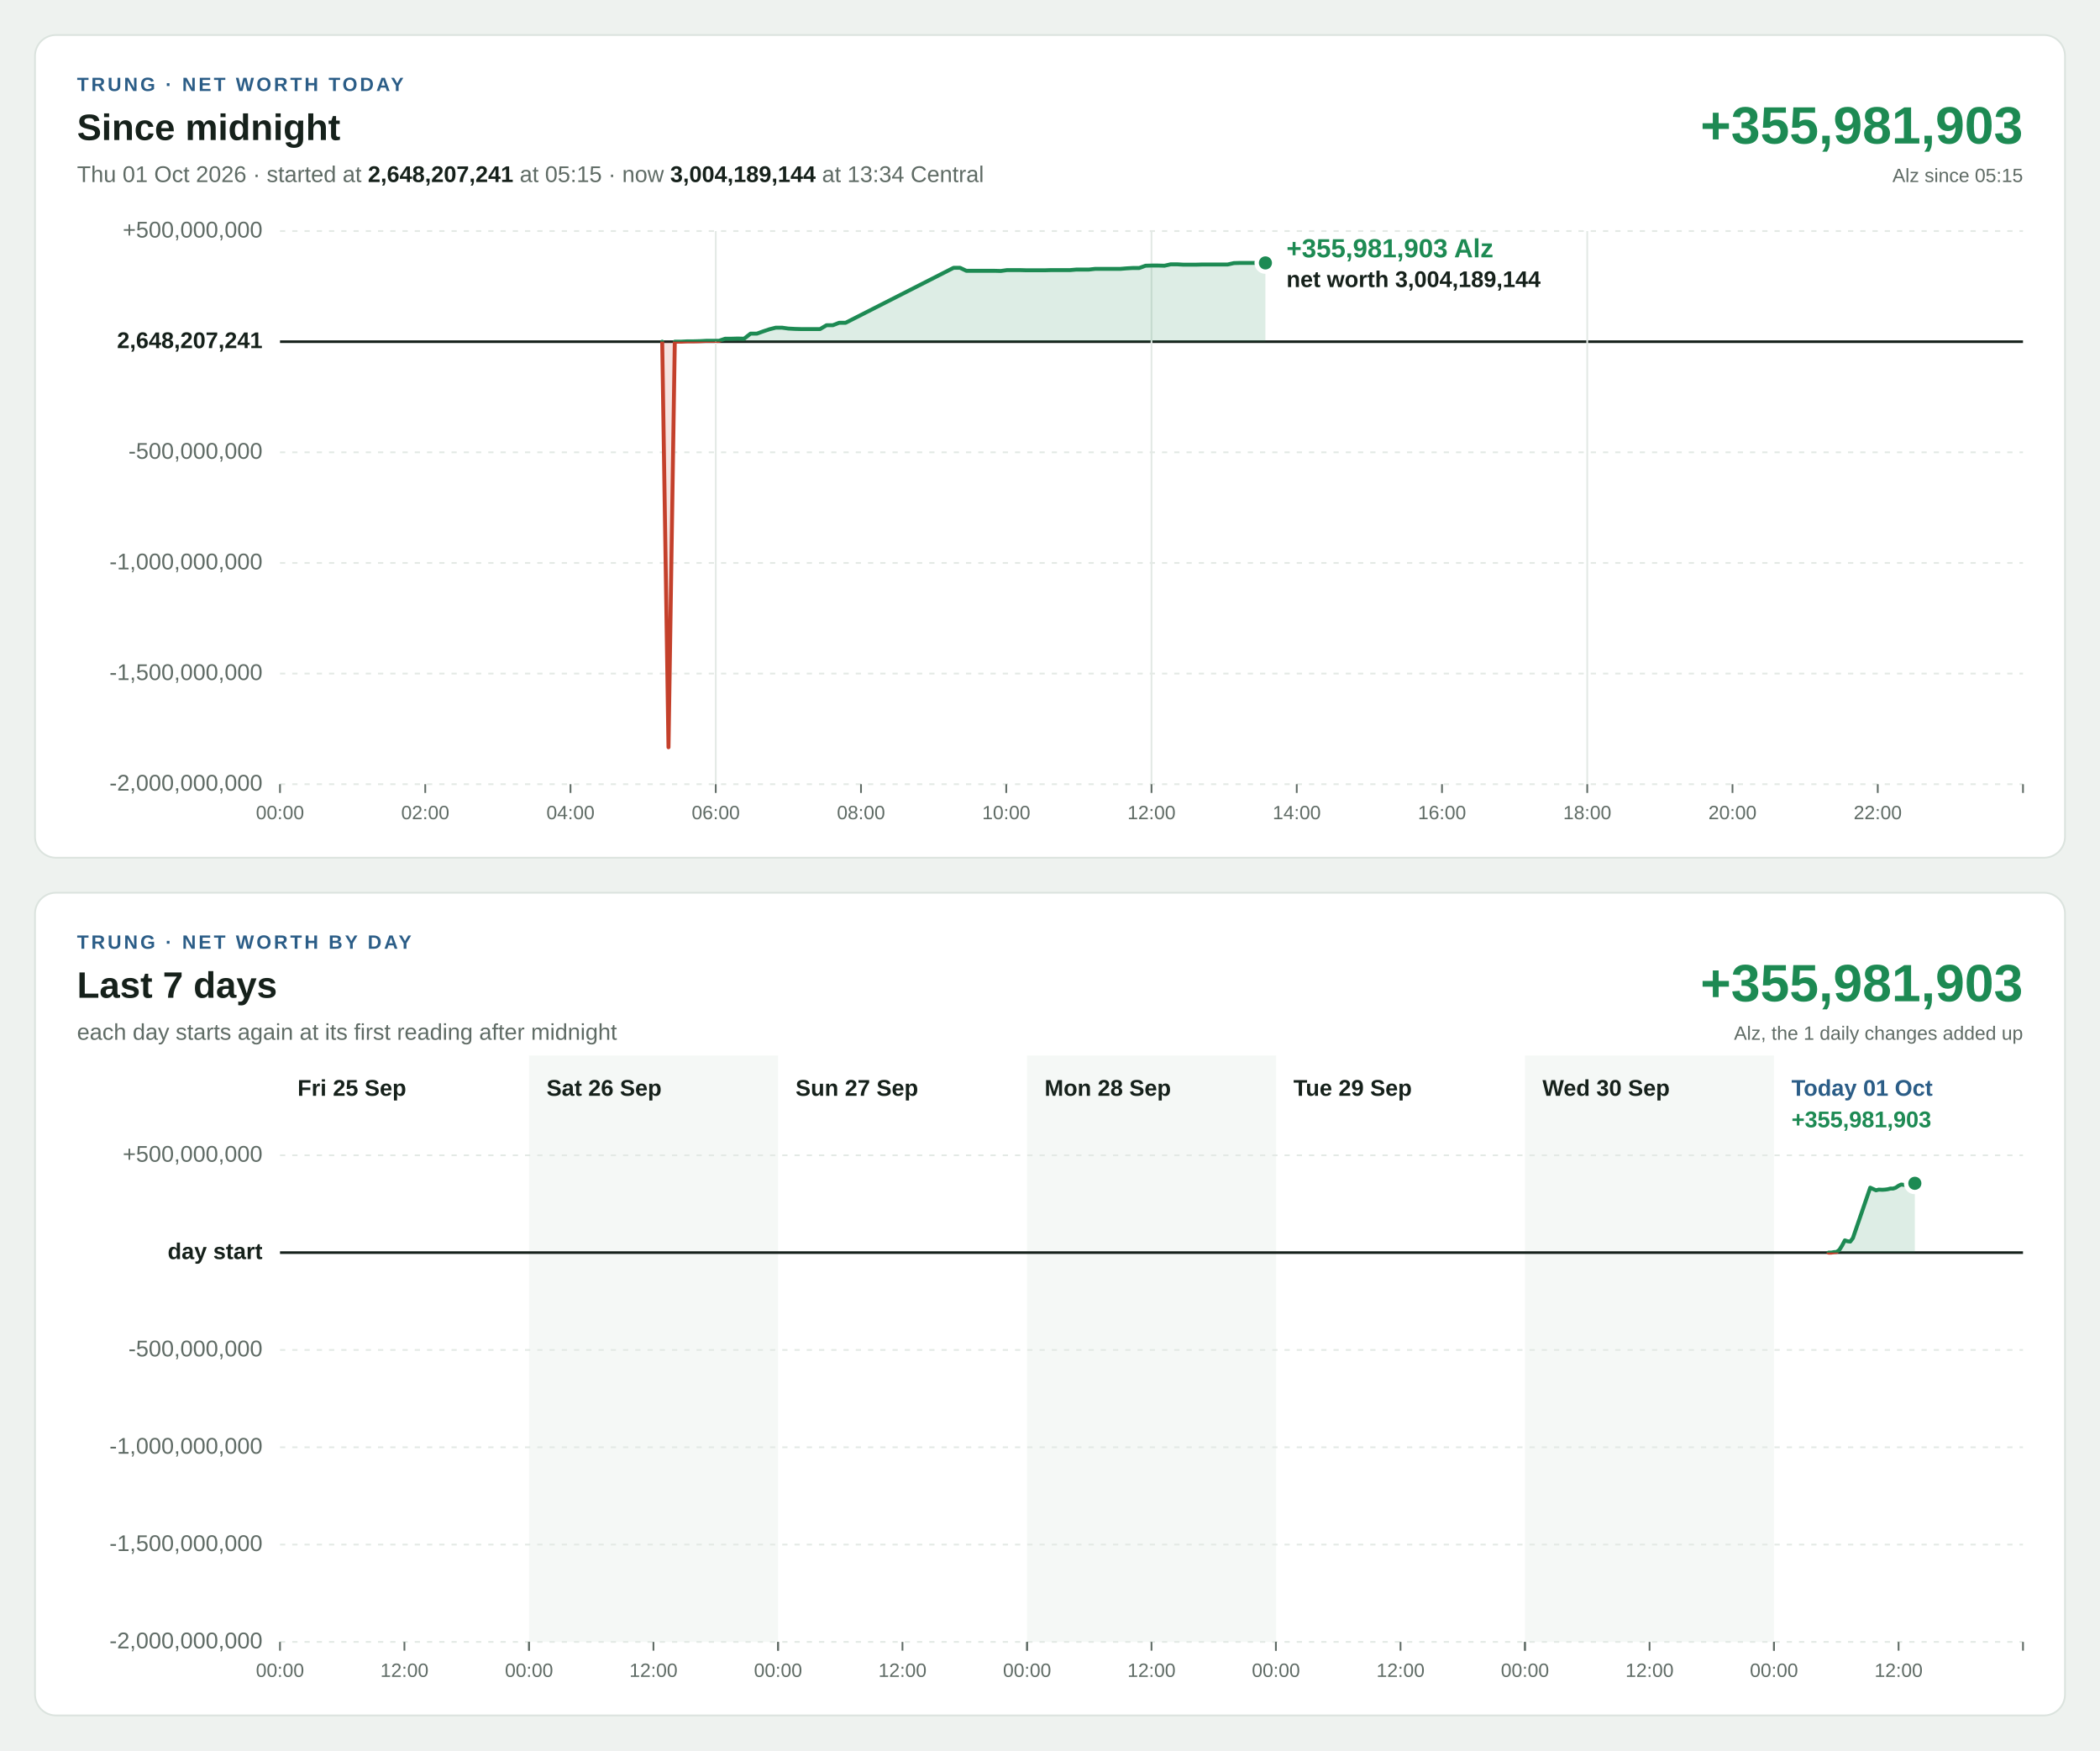
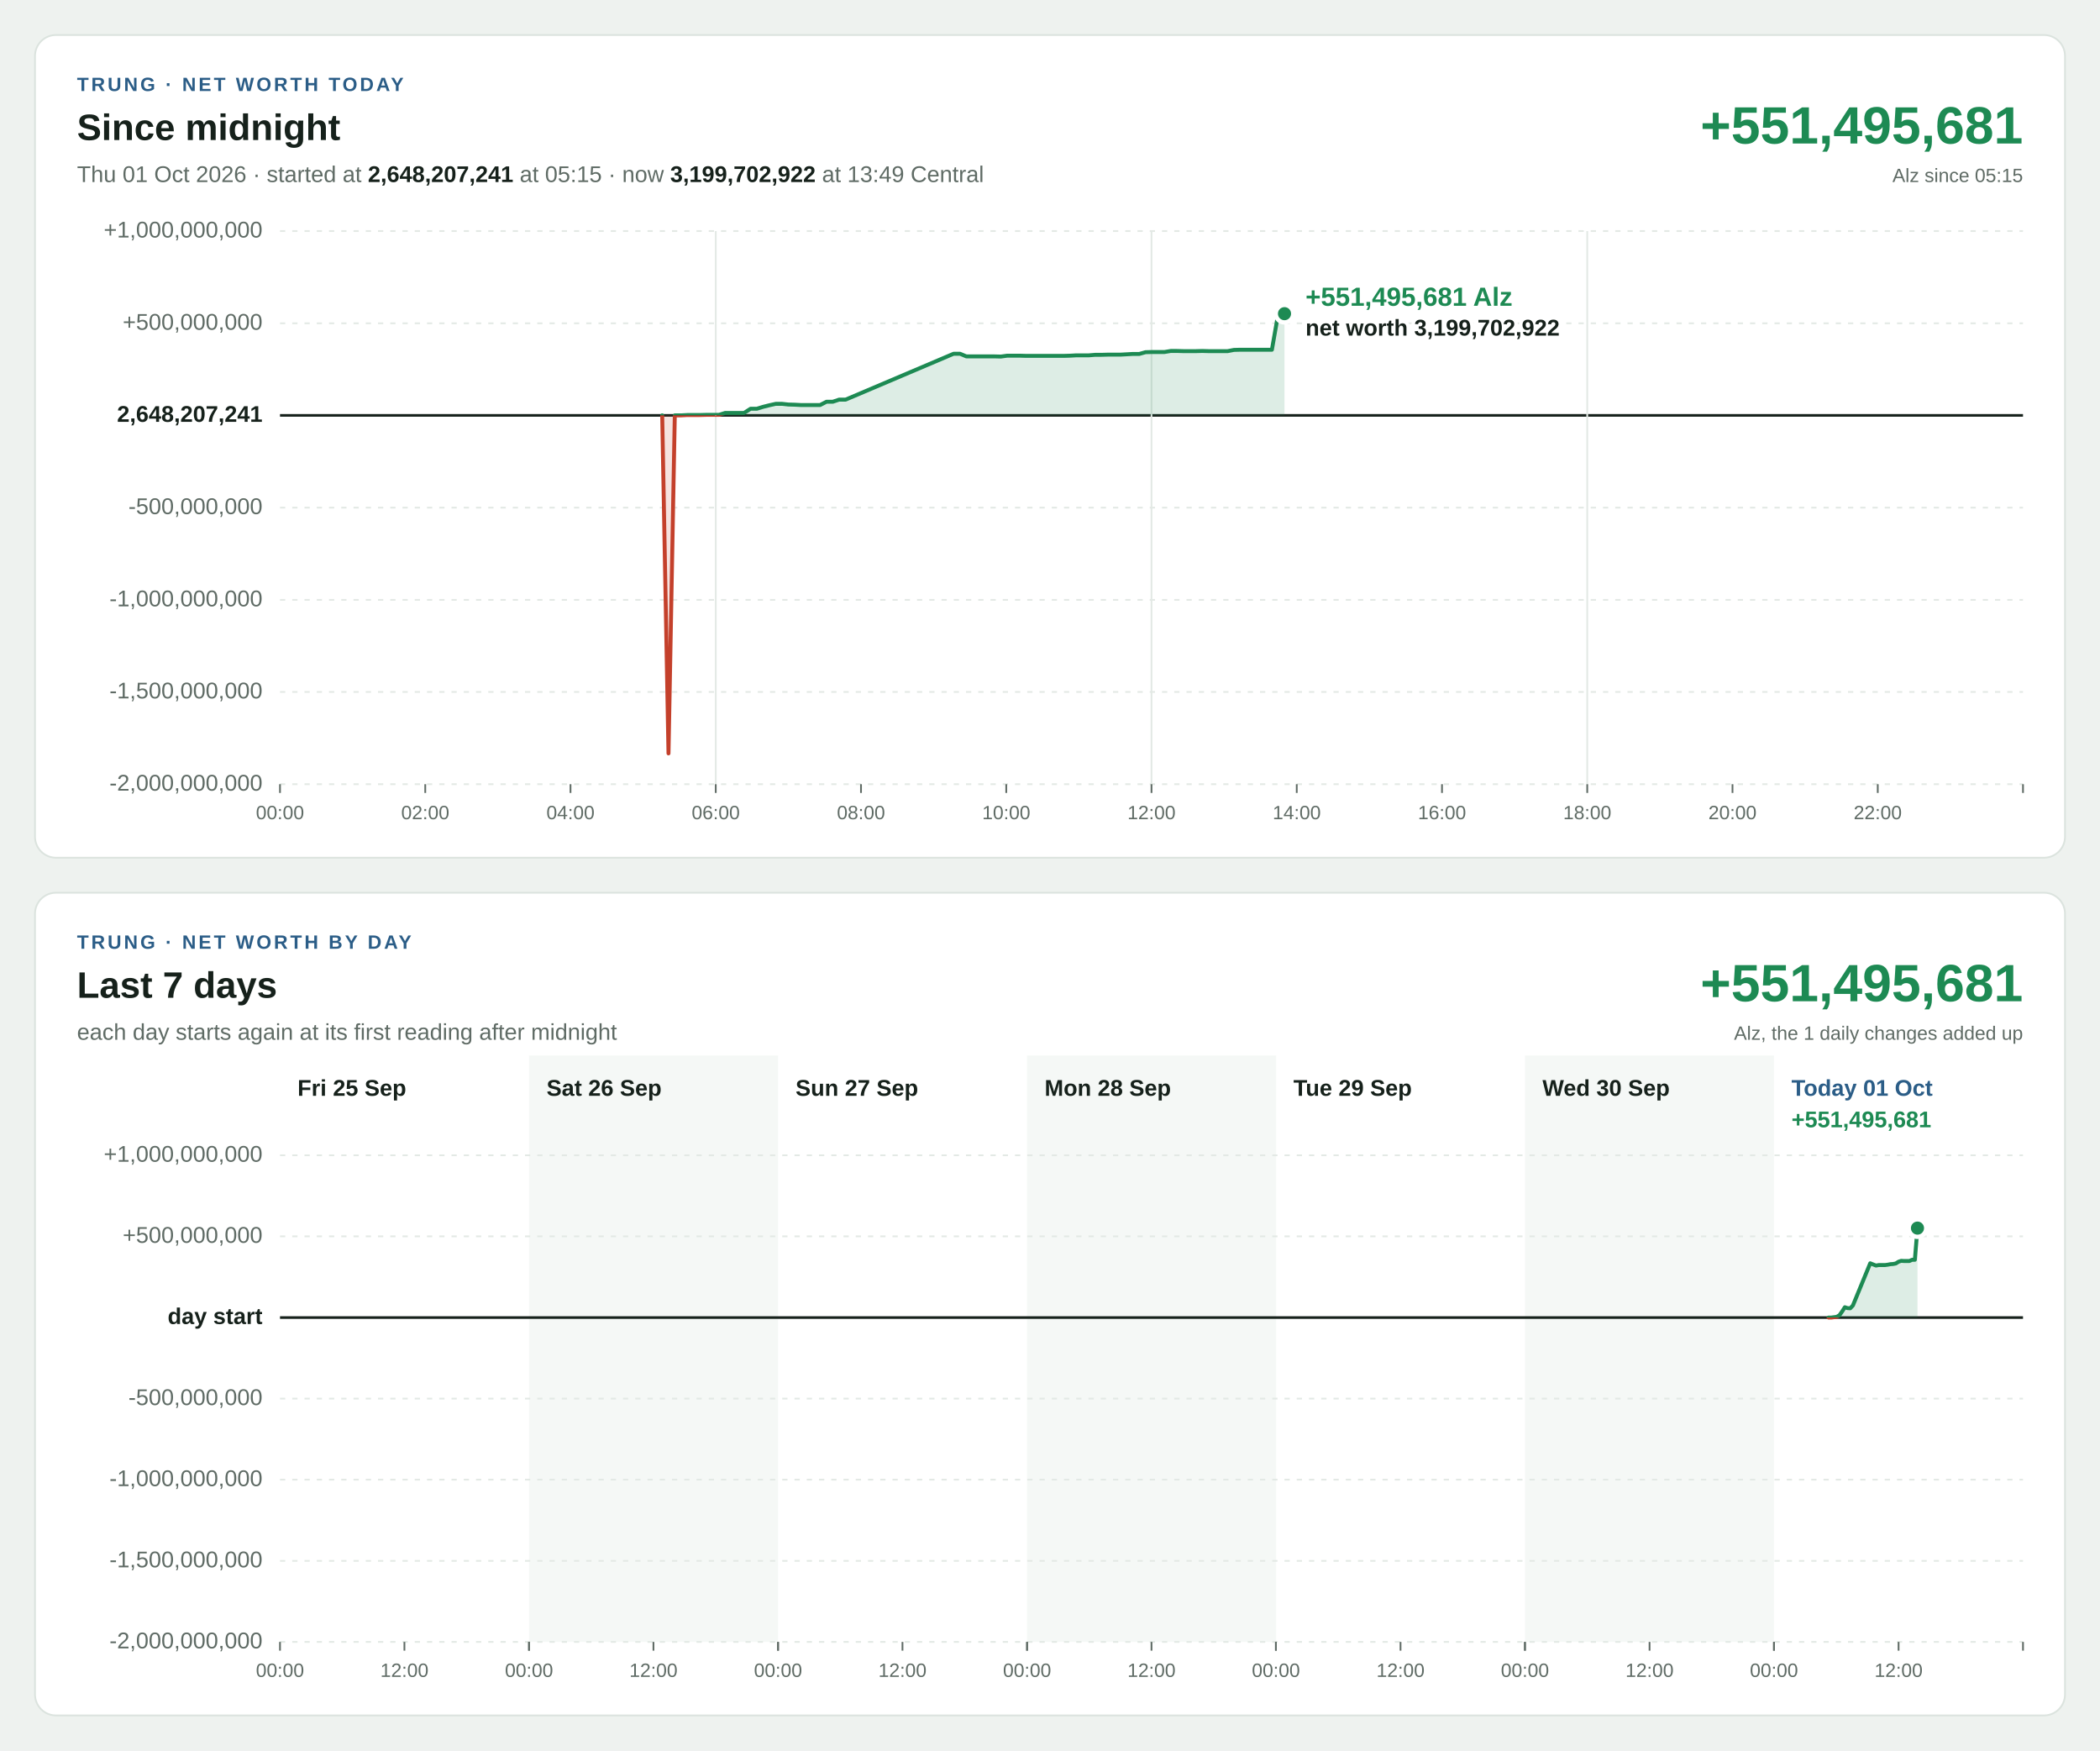
<svg xmlns="http://www.w3.org/2000/svg" width="1200" height="1000" viewBox="0 0 1200 1000" font-family="Segoe UI, Helvetica Neue, Arial, sans-serif" font-size="13" style="font-variant-numeric: tabular-nums">
  <rect width="1200" height="1000" fill="#eef2ef" />
  <g transform="translate(20,20)">
    <rect width="1160" height="470" rx="12" fill="#ffffff" stroke="#dbe3de" />
    <text x="24" y="32" font-size="11" font-weight="700" letter-spacing="1.4" fill="#2b5d87">TRUNG · NET WORTH TODAY</text>
    <text x="24" y="60" font-size="21" font-weight="700" fill="#16211b">Since midnight</text>
-     <text x="24" y="84" fill="#5f6b65">Thu 01 Oct 2026 · started at <tspan font-weight="700" fill="#16211b">2,648,207,241</tspan> at 05:15 · now <tspan font-weight="700" fill="#16211b">3,004,189,144</tspan> at 13:34 Central</text>
-     <text x="1136" y="62" font-size="30" font-weight="700" text-anchor="end" fill="#1d8a53">+355,981,903</text>
+     <text x="24" y="84" fill="#5f6b65">Thu 01 Oct 2026 · started at <tspan font-weight="700" fill="#16211b">2,648,207,241</tspan> at 05:15 · now <tspan font-weight="700" fill="#16211b">3,199,702,922</tspan> at 13:49 Central</text>
+     <text x="1136" y="62" font-size="30" font-weight="700" text-anchor="end" fill="#1d8a53">+551,495,681</text>
    <text x="1136" y="84" font-size="11" text-anchor="end" fill="#5f6b65">Alz since 05:15</text>
    <line x1="140" x2="1136" y1="428.0" y2="428.0" stroke="#e3e9e5" stroke-width="1" stroke-dasharray="3 4" />
    <text x="130" y="428.0" text-anchor="end" dominant-baseline="middle" font-weight="400" fill="#5f6b65">-2,000,000,000</text>
-     <line x1="140" x2="1136" y1="364.8" y2="364.8" stroke="#e3e9e5" stroke-width="1" stroke-dasharray="3 4" />
-     <text x="130" y="364.8" text-anchor="end" dominant-baseline="middle" font-weight="400" fill="#5f6b65">-1,500,000,000</text>
-     <line x1="140" x2="1136" y1="301.6" y2="301.6" stroke="#e3e9e5" stroke-width="1" stroke-dasharray="3 4" />
-     <text x="130" y="301.6" text-anchor="end" dominant-baseline="middle" font-weight="400" fill="#5f6b65">-1,000,000,000</text>
-     <line x1="140" x2="1136" y1="238.4" y2="238.4" stroke="#e3e9e5" stroke-width="1" stroke-dasharray="3 4" />
-     <text x="130" y="238.4" text-anchor="end" dominant-baseline="middle" font-weight="400" fill="#5f6b65">-500,000,000</text>
-     <line x1="140" x2="1136" y1="175.2" y2="175.2" stroke="#16211b" stroke-width="1.5" />
-     <text x="130" y="175.2" text-anchor="end" dominant-baseline="middle" font-weight="700" fill="#16211b">2,648,207,241</text>
+     <line x1="140" x2="1136" y1="375.3" y2="375.3" stroke="#e3e9e5" stroke-width="1" stroke-dasharray="3 4" />
+     <text x="130" y="375.3" text-anchor="end" dominant-baseline="middle" font-weight="400" fill="#5f6b65">-1,500,000,000</text>
+     <line x1="140" x2="1136" y1="322.7" y2="322.7" stroke="#e3e9e5" stroke-width="1" stroke-dasharray="3 4" />
+     <text x="130" y="322.7" text-anchor="end" dominant-baseline="middle" font-weight="400" fill="#5f6b65">-1,000,000,000</text>
+     <line x1="140" x2="1136" y1="270.0" y2="270.0" stroke="#e3e9e5" stroke-width="1" stroke-dasharray="3 4" />
+     <text x="130" y="270.0" text-anchor="end" dominant-baseline="middle" font-weight="400" fill="#5f6b65">-500,000,000</text>
+     <line x1="140" x2="1136" y1="217.3" y2="217.3" stroke="#16211b" stroke-width="1.5" />
+     <text x="130" y="217.3" text-anchor="end" dominant-baseline="middle" font-weight="700" fill="#16211b">2,648,207,241</text>
+     <line x1="140" x2="1136" y1="164.7" y2="164.7" stroke="#e3e9e5" stroke-width="1" stroke-dasharray="3 4" />
+     <text x="130" y="164.7" text-anchor="end" dominant-baseline="middle" font-weight="400" fill="#5f6b65">+500,000,000</text>
    <line x1="140" x2="1136" y1="112.0" y2="112.0" stroke="#e3e9e5" stroke-width="1" stroke-dasharray="3 4" />
-     <text x="130" y="112.0" text-anchor="end" dominant-baseline="middle" font-weight="400" fill="#5f6b65">+500,000,000</text>
+     <text x="130" y="112.0" text-anchor="end" dominant-baseline="middle" font-weight="400" fill="#5f6b65">+1,000,000,000</text>
    <line x1="140.0" x2="140.0" y1="428" y2="433" stroke="#5f6b65" stroke-width="1" />
    <text x="140.0" y="448" font-size="11" text-anchor="middle" fill="#5f6b65">00:00</text>
    <line x1="223.0" x2="223.0" y1="428" y2="433" stroke="#5f6b65" stroke-width="1" />
    <text x="223.0" y="448" font-size="11" text-anchor="middle" fill="#5f6b65">02:00</text>
    <line x1="306.0" x2="306.0" y1="428" y2="433" stroke="#5f6b65" stroke-width="1" />
    <text x="306.0" y="448" font-size="11" text-anchor="middle" fill="#5f6b65">04:00</text>
    <line x1="389.0" x2="389.0" y1="112" y2="428" stroke="#e3e9e5" stroke-width="1" />
    <line x1="389.0" x2="389.0" y1="428" y2="433" stroke="#5f6b65" stroke-width="1" />
    <text x="389.0" y="448" font-size="11" text-anchor="middle" fill="#5f6b65">06:00</text>
    <line x1="472.0" x2="472.0" y1="428" y2="433" stroke="#5f6b65" stroke-width="1" />
    <text x="472.0" y="448" font-size="11" text-anchor="middle" fill="#5f6b65">08:00</text>
    <line x1="555.0" x2="555.0" y1="428" y2="433" stroke="#5f6b65" stroke-width="1" />
    <text x="555.0" y="448" font-size="11" text-anchor="middle" fill="#5f6b65">10:00</text>
    <line x1="638.0" x2="638.0" y1="112" y2="428" stroke="#e3e9e5" stroke-width="1" />
    <line x1="638.0" x2="638.0" y1="428" y2="433" stroke="#5f6b65" stroke-width="1" />
    <text x="638.0" y="448" font-size="11" text-anchor="middle" fill="#5f6b65">12:00</text>
    <line x1="721.0" x2="721.0" y1="428" y2="433" stroke="#5f6b65" stroke-width="1" />
    <text x="721.0" y="448" font-size="11" text-anchor="middle" fill="#5f6b65">14:00</text>
    <line x1="804.0" x2="804.0" y1="428" y2="433" stroke="#5f6b65" stroke-width="1" />
    <text x="804.0" y="448" font-size="11" text-anchor="middle" fill="#5f6b65">16:00</text>
    <line x1="887.0" x2="887.0" y1="112" y2="428" stroke="#e3e9e5" stroke-width="1" />
    <line x1="887.0" x2="887.0" y1="428" y2="433" stroke="#5f6b65" stroke-width="1" />
    <text x="887.0" y="448" font-size="11" text-anchor="middle" fill="#5f6b65">18:00</text>
    <line x1="970.0" x2="970.0" y1="428" y2="433" stroke="#5f6b65" stroke-width="1" />
    <text x="970.0" y="448" font-size="11" text-anchor="middle" fill="#5f6b65">20:00</text>
    <line x1="1053.0" x2="1053.0" y1="428" y2="433" stroke="#5f6b65" stroke-width="1" />
    <text x="1053.0" y="448" font-size="11" text-anchor="middle" fill="#5f6b65">22:00</text>
    <line x1="1136.0" x2="1136.0" y1="428" y2="433" stroke="#5f6b65" stroke-width="1" />
    <defs>
-       <path id="shape-today" d="M358.4 175.2L358.4 175.2L362.0 406.9L365.6 175.2L369.2 175.2L372.8 175.0L376.4 175.0L380.0 174.9L383.6 174.7L387.2 174.7L390.8 174.7L394.4 173.5L398.1 173.5L401.6 173.4L405.2 173.5L408.9 170.6L412.5 170.6L416.1 169.3L419.7 168.1L423.3 167.2L426.9 167.2L430.5 167.7L434.2 167.9L437.8 168.0L441.4 168.0L445.0 168.0L448.6 168.0L452.3 165.8L455.9 165.8L459.5 164.4L463.2 164.4L524.9 133.0L528.6 133.0L532.2 134.7L548.3 134.7L551.9 134.8L555.5 134.3L559.2 134.3L562.8 134.3L566.3 134.4L573.5 134.4L577.1 134.4L580.7 134.3L584.3 134.3L587.9 134.3L591.5 134.3L595.0 134.0L598.7 134.0L602.2 134.0L605.8 133.6L609.4 133.6L613.0 133.6L616.6 133.6L620.2 133.6L623.8 133.3L627.4 133.1L631.0 133.1L634.6 131.8L638.2 131.7L641.8 131.7L645.4 131.8L649.0 131.0L652.6 131.0L656.2 131.2L659.8 131.2L663.4 131.2L667.0 131.1L670.6 131.1L674.3 131.1L677.9 131.1L681.5 131.1L685.1 130.3L688.7 130.2L692.3 130.2L696.0 130.2L699.6 130.2L703.1 130.2L703.1 175.2Z" />
-       <path id="line-today" d="M358.4 175.2L362.0 406.9L365.6 175.2L369.2 175.2L372.8 175.0L376.4 175.0L380.0 174.9L383.6 174.7L387.2 174.7L390.8 174.7L394.4 173.5L398.1 173.5L401.6 173.4L405.2 173.5L408.9 170.6L412.5 170.6L416.1 169.3L419.7 168.1L423.3 167.2L426.9 167.2L430.5 167.7L434.2 167.9L437.8 168.0L441.4 168.0L445.0 168.0L448.6 168.0L452.3 165.8L455.9 165.8L459.5 164.4L463.2 164.4L524.9 133.0L528.6 133.0L532.2 134.7L548.3 134.7L551.9 134.8L555.5 134.3L559.2 134.3L562.8 134.3L566.3 134.4L573.5 134.4L577.1 134.4L580.7 134.3L584.3 134.3L587.9 134.3L591.5 134.3L595.0 134.0L598.7 134.0L602.2 134.0L605.8 133.6L609.4 133.6L613.0 133.6L616.6 133.6L620.2 133.6L623.8 133.3L627.4 133.1L631.0 133.1L634.6 131.8L638.2 131.7L641.8 131.7L645.4 131.8L649.0 131.0L652.6 131.0L656.2 131.2L659.8 131.2L663.4 131.2L667.0 131.1L670.6 131.1L674.3 131.1L677.9 131.1L681.5 131.1L685.1 130.3L688.7 130.2L692.3 130.2L696.0 130.2L699.6 130.2L703.1 130.2" />
+       <path id="shape-today" d="M358.4 217.3L358.4 217.3L362.0 410.4L365.6 217.3L369.2 217.3L372.8 217.1L376.4 217.1L380.0 217.1L383.6 217.0L387.2 217.0L390.8 217.0L394.4 215.9L398.1 215.9L401.6 215.9L405.2 215.9L408.9 213.5L412.5 213.5L416.1 212.4L419.7 211.5L423.3 210.7L426.9 210.7L430.5 211.1L434.2 211.2L437.8 211.4L441.4 211.4L445.0 211.4L448.6 211.4L452.3 209.5L455.9 209.5L459.5 208.3L463.2 208.3L524.9 182.1L528.6 182.1L532.2 183.6L548.3 183.6L551.9 183.7L555.5 183.2L559.2 183.2L562.8 183.2L566.3 183.3L573.5 183.3L577.1 183.3L580.7 183.3L584.3 183.3L587.9 183.3L591.5 183.2L595.0 183.0L598.7 183.0L602.2 183.0L605.8 182.7L609.4 182.7L613.0 182.6L616.6 182.6L620.2 182.6L623.8 182.4L627.4 182.2L631.0 182.2L634.6 181.2L638.2 181.1L641.8 181.1L645.4 181.1L649.0 180.5L652.6 180.5L656.2 180.6L659.8 180.6L663.4 180.6L667.0 180.5L670.6 180.6L674.3 180.6L677.9 180.6L681.5 180.6L685.1 179.9L688.7 179.8L692.3 179.8L696.0 179.8L699.6 179.8L703.1 179.8L706.8 179.8L710.4 159.2L714.0 159.2L714.0 217.3Z" />
+       <path id="line-today" d="M358.4 217.3L362.0 410.4L365.6 217.3L369.2 217.3L372.8 217.1L376.4 217.1L380.0 217.1L383.6 217.0L387.2 217.0L390.8 217.0L394.4 215.9L398.1 215.9L401.6 215.9L405.2 215.9L408.9 213.5L412.5 213.5L416.1 212.4L419.7 211.5L423.3 210.7L426.9 210.7L430.5 211.1L434.2 211.2L437.8 211.4L441.4 211.4L445.0 211.4L448.6 211.4L452.3 209.5L455.9 209.5L459.5 208.3L463.2 208.3L524.9 182.1L528.6 182.1L532.2 183.6L548.3 183.6L551.9 183.7L555.5 183.2L559.2 183.2L562.8 183.2L566.3 183.3L573.5 183.3L577.1 183.3L580.7 183.3L584.3 183.3L587.9 183.3L591.5 183.2L595.0 183.0L598.7 183.0L602.2 183.0L605.8 182.7L609.4 182.7L613.0 182.6L616.6 182.6L620.2 182.6L623.8 182.4L627.4 182.2L631.0 182.2L634.6 181.2L638.2 181.1L641.8 181.1L645.4 181.1L649.0 180.5L652.6 180.5L656.2 180.6L659.8 180.6L663.4 180.6L667.0 180.5L670.6 180.6L674.3 180.6L677.9 180.6L681.5 180.6L685.1 179.9L688.7 179.8L692.3 179.8L696.0 179.8L699.6 179.8L703.1 179.8L706.8 179.8L710.4 159.2L714.0 159.2" />
      <clipPath id="up-today">
-         <rect x="140" y="112" width="996" height="63.2" />
+         <rect x="140" y="112" width="996" height="105.3" />
      </clipPath>
      <clipPath id="down-today">
-         <rect x="140" y="175.2" width="996" height="252.8" />
+         <rect x="140" y="217.3" width="996" height="210.7" />
      </clipPath>
    </defs>
    <use href="#shape-today" fill="#1d8a53" fill-opacity="0.15" clip-path="url(#up-today)" />
    <use href="#line-today" fill="none" stroke="#1d8a53" stroke-width="2.25" stroke-linejoin="round" stroke-linecap="round" clip-path="url(#up-today)" />
    <use href="#shape-today" fill="#c4402b" fill-opacity="0.15" clip-path="url(#down-today)" />
    <use href="#line-today" fill="none" stroke="#c4402b" stroke-width="2.25" stroke-linejoin="round" stroke-linecap="round" clip-path="url(#down-today)" />
-     <circle cx="703.1" cy="130.2" r="5" fill="#1d8a53" stroke="#ffffff" stroke-width="2.5" />
-     <text x="715.1" y="127.0" text-anchor="start" font-size="15" font-weight="700" fill="#1d8a53" stroke="#ffffff" stroke-width="4" stroke-linejoin="round" paint-order="stroke">+355,981,903 Alz</text>
-     <text x="715.1" y="144.0" text-anchor="start" font-size="13" font-weight="600" fill="#16211b" stroke="#ffffff" stroke-width="4" stroke-linejoin="round" paint-order="stroke">net worth 3,004,189,144</text>
+     <circle cx="714.0" cy="159.2" r="5" fill="#1d8a53" stroke="#ffffff" stroke-width="2.5" />
+     <text x="726.0" y="154.7" text-anchor="start" font-size="15" font-weight="700" fill="#1d8a53" stroke="#ffffff" stroke-width="4" stroke-linejoin="round" paint-order="stroke">+551,495,681 Alz</text>
+     <text x="726.0" y="171.7" text-anchor="start" font-size="13" font-weight="600" fill="#16211b" stroke="#ffffff" stroke-width="4" stroke-linejoin="round" paint-order="stroke">net worth 3,199,702,922</text>
  </g>
  <g transform="translate(20,510)">
    <rect width="1160" height="470" rx="12" fill="#ffffff" stroke="#dbe3de" />
    <text x="24" y="32" font-size="11" font-weight="700" letter-spacing="1.4" fill="#2b5d87">TRUNG · NET WORTH BY DAY</text>
    <text x="24" y="60" font-size="21" font-weight="700" fill="#16211b">Last 7 days</text>
    <text x="24" y="84" fill="#5f6b65">each day starts again at its first reading after midnight</text>
-     <text x="1136" y="62" font-size="30" font-weight="700" text-anchor="end" fill="#1d8a53">+355,981,903</text>
+     <text x="1136" y="62" font-size="30" font-weight="700" text-anchor="end" fill="#1d8a53">+551,495,681</text>
    <text x="1136" y="84" font-size="11" text-anchor="end" fill="#5f6b65">Alz, the 1 daily changes added up</text>
    <rect x="282.3" y="93" width="142.3" height="335" fill="#f5f8f6" />
    <rect x="566.9" y="93" width="142.3" height="335" fill="#f5f8f6" />
    <rect x="851.4" y="93" width="142.3" height="335" fill="#f5f8f6" />
    <line x1="140" x2="1136" y1="428.0" y2="428.0" stroke="#e3e9e5" stroke-width="1" stroke-dasharray="3 4" />
    <text x="130" y="428.0" text-anchor="end" dominant-baseline="middle" font-weight="400" fill="#5f6b65">-2,000,000,000</text>
-     <line x1="140" x2="1136" y1="372.4" y2="372.4" stroke="#e3e9e5" stroke-width="1" stroke-dasharray="3 4" />
-     <text x="130" y="372.4" text-anchor="end" dominant-baseline="middle" font-weight="400" fill="#5f6b65">-1,500,000,000</text>
-     <line x1="140" x2="1136" y1="316.8" y2="316.8" stroke="#e3e9e5" stroke-width="1" stroke-dasharray="3 4" />
-     <text x="130" y="316.8" text-anchor="end" dominant-baseline="middle" font-weight="400" fill="#5f6b65">-1,000,000,000</text>
-     <line x1="140" x2="1136" y1="261.2" y2="261.2" stroke="#e3e9e5" stroke-width="1" stroke-dasharray="3 4" />
-     <text x="130" y="261.2" text-anchor="end" dominant-baseline="middle" font-weight="400" fill="#5f6b65">-500,000,000</text>
-     <line x1="140" x2="1136" y1="205.6" y2="205.6" stroke="#16211b" stroke-width="1.5" />
-     <text x="130" y="205.6" text-anchor="end" dominant-baseline="middle" font-weight="700" fill="#16211b">day start</text>
+     <line x1="140" x2="1136" y1="381.7" y2="381.7" stroke="#e3e9e5" stroke-width="1" stroke-dasharray="3 4" />
+     <text x="130" y="381.7" text-anchor="end" dominant-baseline="middle" font-weight="400" fill="#5f6b65">-1,500,000,000</text>
+     <line x1="140" x2="1136" y1="335.3" y2="335.3" stroke="#e3e9e5" stroke-width="1" stroke-dasharray="3 4" />
+     <text x="130" y="335.3" text-anchor="end" dominant-baseline="middle" font-weight="400" fill="#5f6b65">-1,000,000,000</text>
+     <line x1="140" x2="1136" y1="289.0" y2="289.0" stroke="#e3e9e5" stroke-width="1" stroke-dasharray="3 4" />
+     <text x="130" y="289.0" text-anchor="end" dominant-baseline="middle" font-weight="400" fill="#5f6b65">-500,000,000</text>
+     <line x1="140" x2="1136" y1="242.7" y2="242.7" stroke="#16211b" stroke-width="1.5" />
+     <text x="130" y="242.7" text-anchor="end" dominant-baseline="middle" font-weight="700" fill="#16211b">day start</text>
+     <line x1="140" x2="1136" y1="196.3" y2="196.3" stroke="#e3e9e5" stroke-width="1" stroke-dasharray="3 4" />
+     <text x="130" y="196.3" text-anchor="end" dominant-baseline="middle" font-weight="400" fill="#5f6b65">+500,000,000</text>
    <line x1="140" x2="1136" y1="150.0" y2="150.0" stroke="#e3e9e5" stroke-width="1" stroke-dasharray="3 4" />
-     <text x="130" y="150.0" text-anchor="end" dominant-baseline="middle" font-weight="400" fill="#5f6b65">+500,000,000</text>
+     <text x="130" y="150.0" text-anchor="end" dominant-baseline="middle" font-weight="400" fill="#5f6b65">+1,000,000,000</text>
    <text x="150.0" y="116" font-weight="700" fill="#16211b">Fri 25 Sep</text>
    <line x1="140.0" x2="140.0" y1="428" y2="433" stroke="#5f6b65" stroke-width="1" />
    <text x="140.0" y="448" font-size="11" text-anchor="middle" fill="#5f6b65">00:00</text>
    <line x1="211.1" x2="211.1" y1="428" y2="433" stroke="#5f6b65" stroke-width="1" />
    <text x="211.1" y="448" font-size="11" text-anchor="middle" fill="#5f6b65">12:00</text>
    <line x1="282.3" x2="282.3" y1="428" y2="433" stroke="#5f6b65" stroke-width="1" />
    <text x="292.3" y="116" font-weight="700" fill="#16211b">Sat 26 Sep</text>
    <line x1="282.3" x2="282.3" y1="428" y2="433" stroke="#5f6b65" stroke-width="1" />
    <text x="282.3" y="448" font-size="11" text-anchor="middle" fill="#5f6b65">00:00</text>
    <line x1="353.4" x2="353.4" y1="428" y2="433" stroke="#5f6b65" stroke-width="1" />
    <text x="353.4" y="448" font-size="11" text-anchor="middle" fill="#5f6b65">12:00</text>
    <line x1="424.6" x2="424.6" y1="428" y2="433" stroke="#5f6b65" stroke-width="1" />
    <text x="434.6" y="116" font-weight="700" fill="#16211b">Sun 27 Sep</text>
    <line x1="424.6" x2="424.6" y1="428" y2="433" stroke="#5f6b65" stroke-width="1" />
    <text x="424.6" y="448" font-size="11" text-anchor="middle" fill="#5f6b65">00:00</text>
    <line x1="495.7" x2="495.7" y1="428" y2="433" stroke="#5f6b65" stroke-width="1" />
    <text x="495.7" y="448" font-size="11" text-anchor="middle" fill="#5f6b65">12:00</text>
    <line x1="566.9" x2="566.9" y1="428" y2="433" stroke="#5f6b65" stroke-width="1" />
    <text x="576.9" y="116" font-weight="700" fill="#16211b">Mon 28 Sep</text>
    <line x1="566.9" x2="566.9" y1="428" y2="433" stroke="#5f6b65" stroke-width="1" />
    <text x="566.9" y="448" font-size="11" text-anchor="middle" fill="#5f6b65">00:00</text>
    <line x1="638.0" x2="638.0" y1="428" y2="433" stroke="#5f6b65" stroke-width="1" />
    <text x="638.0" y="448" font-size="11" text-anchor="middle" fill="#5f6b65">12:00</text>
    <line x1="709.1" x2="709.1" y1="428" y2="433" stroke="#5f6b65" stroke-width="1" />
    <text x="719.1" y="116" font-weight="700" fill="#16211b">Tue 29 Sep</text>
    <line x1="709.1" x2="709.1" y1="428" y2="433" stroke="#5f6b65" stroke-width="1" />
    <text x="709.1" y="448" font-size="11" text-anchor="middle" fill="#5f6b65">00:00</text>
    <line x1="780.3" x2="780.3" y1="428" y2="433" stroke="#5f6b65" stroke-width="1" />
    <text x="780.3" y="448" font-size="11" text-anchor="middle" fill="#5f6b65">12:00</text>
    <line x1="851.4" x2="851.4" y1="428" y2="433" stroke="#5f6b65" stroke-width="1" />
    <text x="861.4" y="116" font-weight="700" fill="#16211b">Wed 30 Sep</text>
    <line x1="851.4" x2="851.4" y1="428" y2="433" stroke="#5f6b65" stroke-width="1" />
    <text x="851.4" y="448" font-size="11" text-anchor="middle" fill="#5f6b65">00:00</text>
    <line x1="922.6" x2="922.6" y1="428" y2="433" stroke="#5f6b65" stroke-width="1" />
    <text x="922.6" y="448" font-size="11" text-anchor="middle" fill="#5f6b65">12:00</text>
    <line x1="993.7" x2="993.7" y1="428" y2="433" stroke="#5f6b65" stroke-width="1" />
    <text x="1003.7" y="116" font-weight="700" fill="#2b5d87">Today 01 Oct</text>
    <line x1="993.7" x2="993.7" y1="428" y2="433" stroke="#5f6b65" stroke-width="1" />
    <text x="993.7" y="448" font-size="11" text-anchor="middle" fill="#5f6b65">00:00</text>
    <line x1="1064.9" x2="1064.9" y1="428" y2="433" stroke="#5f6b65" stroke-width="1" />
    <text x="1064.9" y="448" font-size="11" text-anchor="middle" fill="#5f6b65">12:00</text>
    <line x1="1136.0" x2="1136.0" y1="428" y2="433" stroke="#5f6b65" stroke-width="1" />
-     <text x="1003.7" y="134" font-weight="700" fill="#1d8a53">+355,981,903</text>
+     <text x="1003.7" y="134" font-weight="700" fill="#1d8a53">+551,495,681</text>
    <defs>
-       <path id="shape-day6" d="M1024.9 205.6L1024.9 205.6L1026.5 205.6L1028.0 205.3L1029.5 205.2L1031.1 204.0L1032.6 201.6L1034.2 198.6L1035.7 199.1L1037.3 199.3L1038.8 197.3L1048.7 168.5L1052.0 170.0L1053.6 169.6L1055.6 169.7L1057.2 169.6L1058.7 169.4L1060.3 169.0L1061.8 169.0L1063.3 168.5L1064.9 167.4L1066.4 166.7L1068.0 166.9L1069.5 166.8L1071.1 166.8L1072.6 166.0L1074.2 166.0L1074.2 205.6Z" />
-       <path id="line-day6" d="M1024.9 205.6L1026.5 205.6L1028.0 205.3L1029.5 205.2L1031.1 204.0L1032.6 201.6L1034.2 198.6L1035.7 199.1L1037.3 199.3L1038.8 197.3L1048.7 168.5L1052.0 170.0L1053.6 169.6L1055.6 169.7L1057.2 169.6L1058.7 169.4L1060.3 169.0L1061.8 169.0L1063.3 168.5L1064.9 167.4L1066.4 166.7L1068.0 166.9L1069.5 166.8L1071.1 166.8L1072.6 166.0L1074.2 166.0" />
+       <path id="shape-day6" d="M1024.9 242.7L1024.9 242.7L1026.5 242.7L1028.0 242.5L1029.5 242.3L1031.1 241.4L1032.6 239.3L1034.2 236.8L1035.7 237.3L1037.3 237.4L1038.8 235.8L1048.7 211.7L1052.0 213.0L1053.6 212.7L1055.6 212.7L1057.2 212.7L1058.7 212.5L1060.3 212.2L1061.8 212.1L1063.3 211.8L1064.9 210.8L1066.4 210.3L1068.0 210.4L1069.5 210.4L1071.1 210.4L1072.6 209.7L1074.2 209.7L1075.7 191.6L1075.7 242.7Z" />
+       <path id="line-day6" d="M1024.9 242.7L1026.5 242.7L1028.0 242.5L1029.5 242.3L1031.1 241.4L1032.6 239.3L1034.2 236.8L1035.7 237.3L1037.3 237.4L1038.8 235.8L1048.7 211.7L1052.0 213.0L1053.6 212.7L1055.6 212.7L1057.2 212.7L1058.7 212.5L1060.3 212.2L1061.8 212.1L1063.3 211.8L1064.9 210.8L1066.4 210.3L1068.0 210.4L1069.5 210.4L1071.1 210.4L1072.6 209.7L1074.2 209.7L1075.7 191.6" />
      <clipPath id="up-day6">
-         <rect x="140" y="150" width="996" height="55.6" />
+         <rect x="140" y="150" width="996" height="92.7" />
      </clipPath>
      <clipPath id="down-day6">
-         <rect x="140" y="205.6" width="996" height="222.4" />
+         <rect x="140" y="242.7" width="996" height="185.3" />
      </clipPath>
    </defs>
    <use href="#shape-day6" fill="#1d8a53" fill-opacity="0.15" clip-path="url(#up-day6)" />
    <use href="#line-day6" fill="none" stroke="#1d8a53" stroke-width="2.25" stroke-linejoin="round" stroke-linecap="round" clip-path="url(#up-day6)" />
    <use href="#shape-day6" fill="#c4402b" fill-opacity="0.15" clip-path="url(#down-day6)" />
    <use href="#line-day6" fill="none" stroke="#c4402b" stroke-width="2.25" stroke-linejoin="round" stroke-linecap="round" clip-path="url(#down-day6)" />
-     <circle cx="1074.2" cy="166.0" r="5" fill="#1d8a53" stroke="#ffffff" stroke-width="2.5" />
+     <circle cx="1075.7" cy="191.6" r="5" fill="#1d8a53" stroke="#ffffff" stroke-width="2.5" />
  </g>
</svg>
